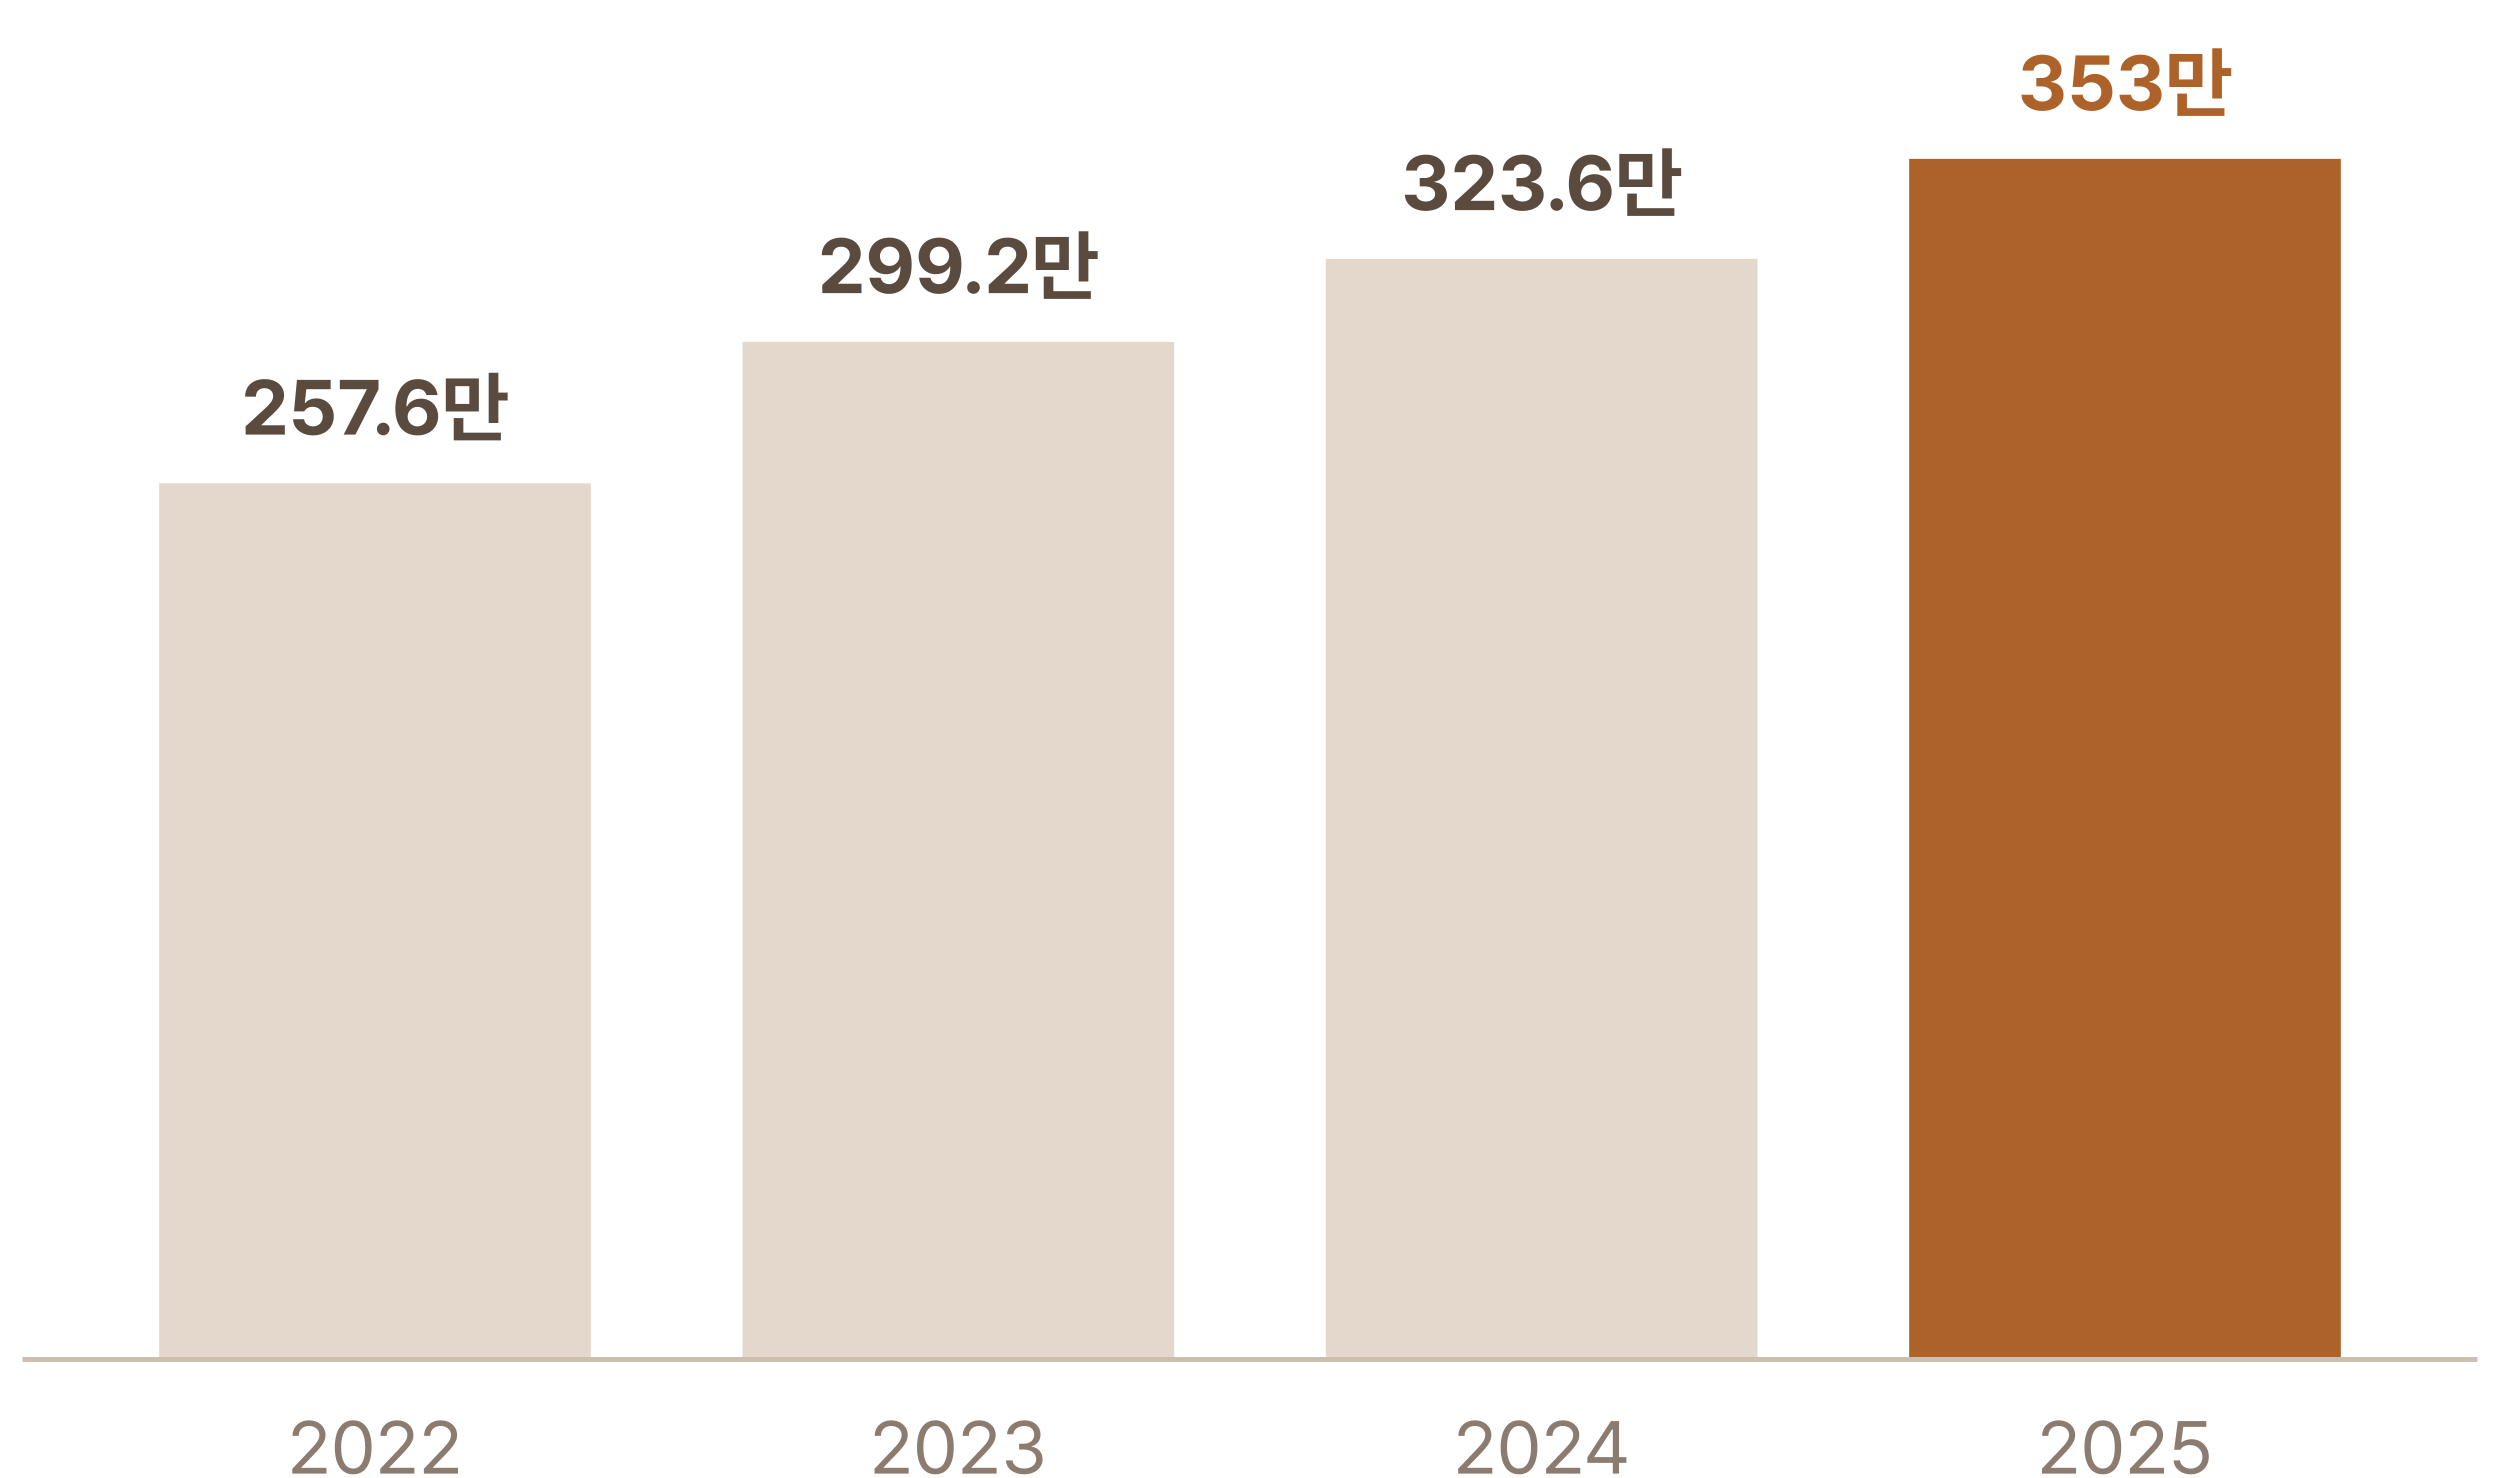
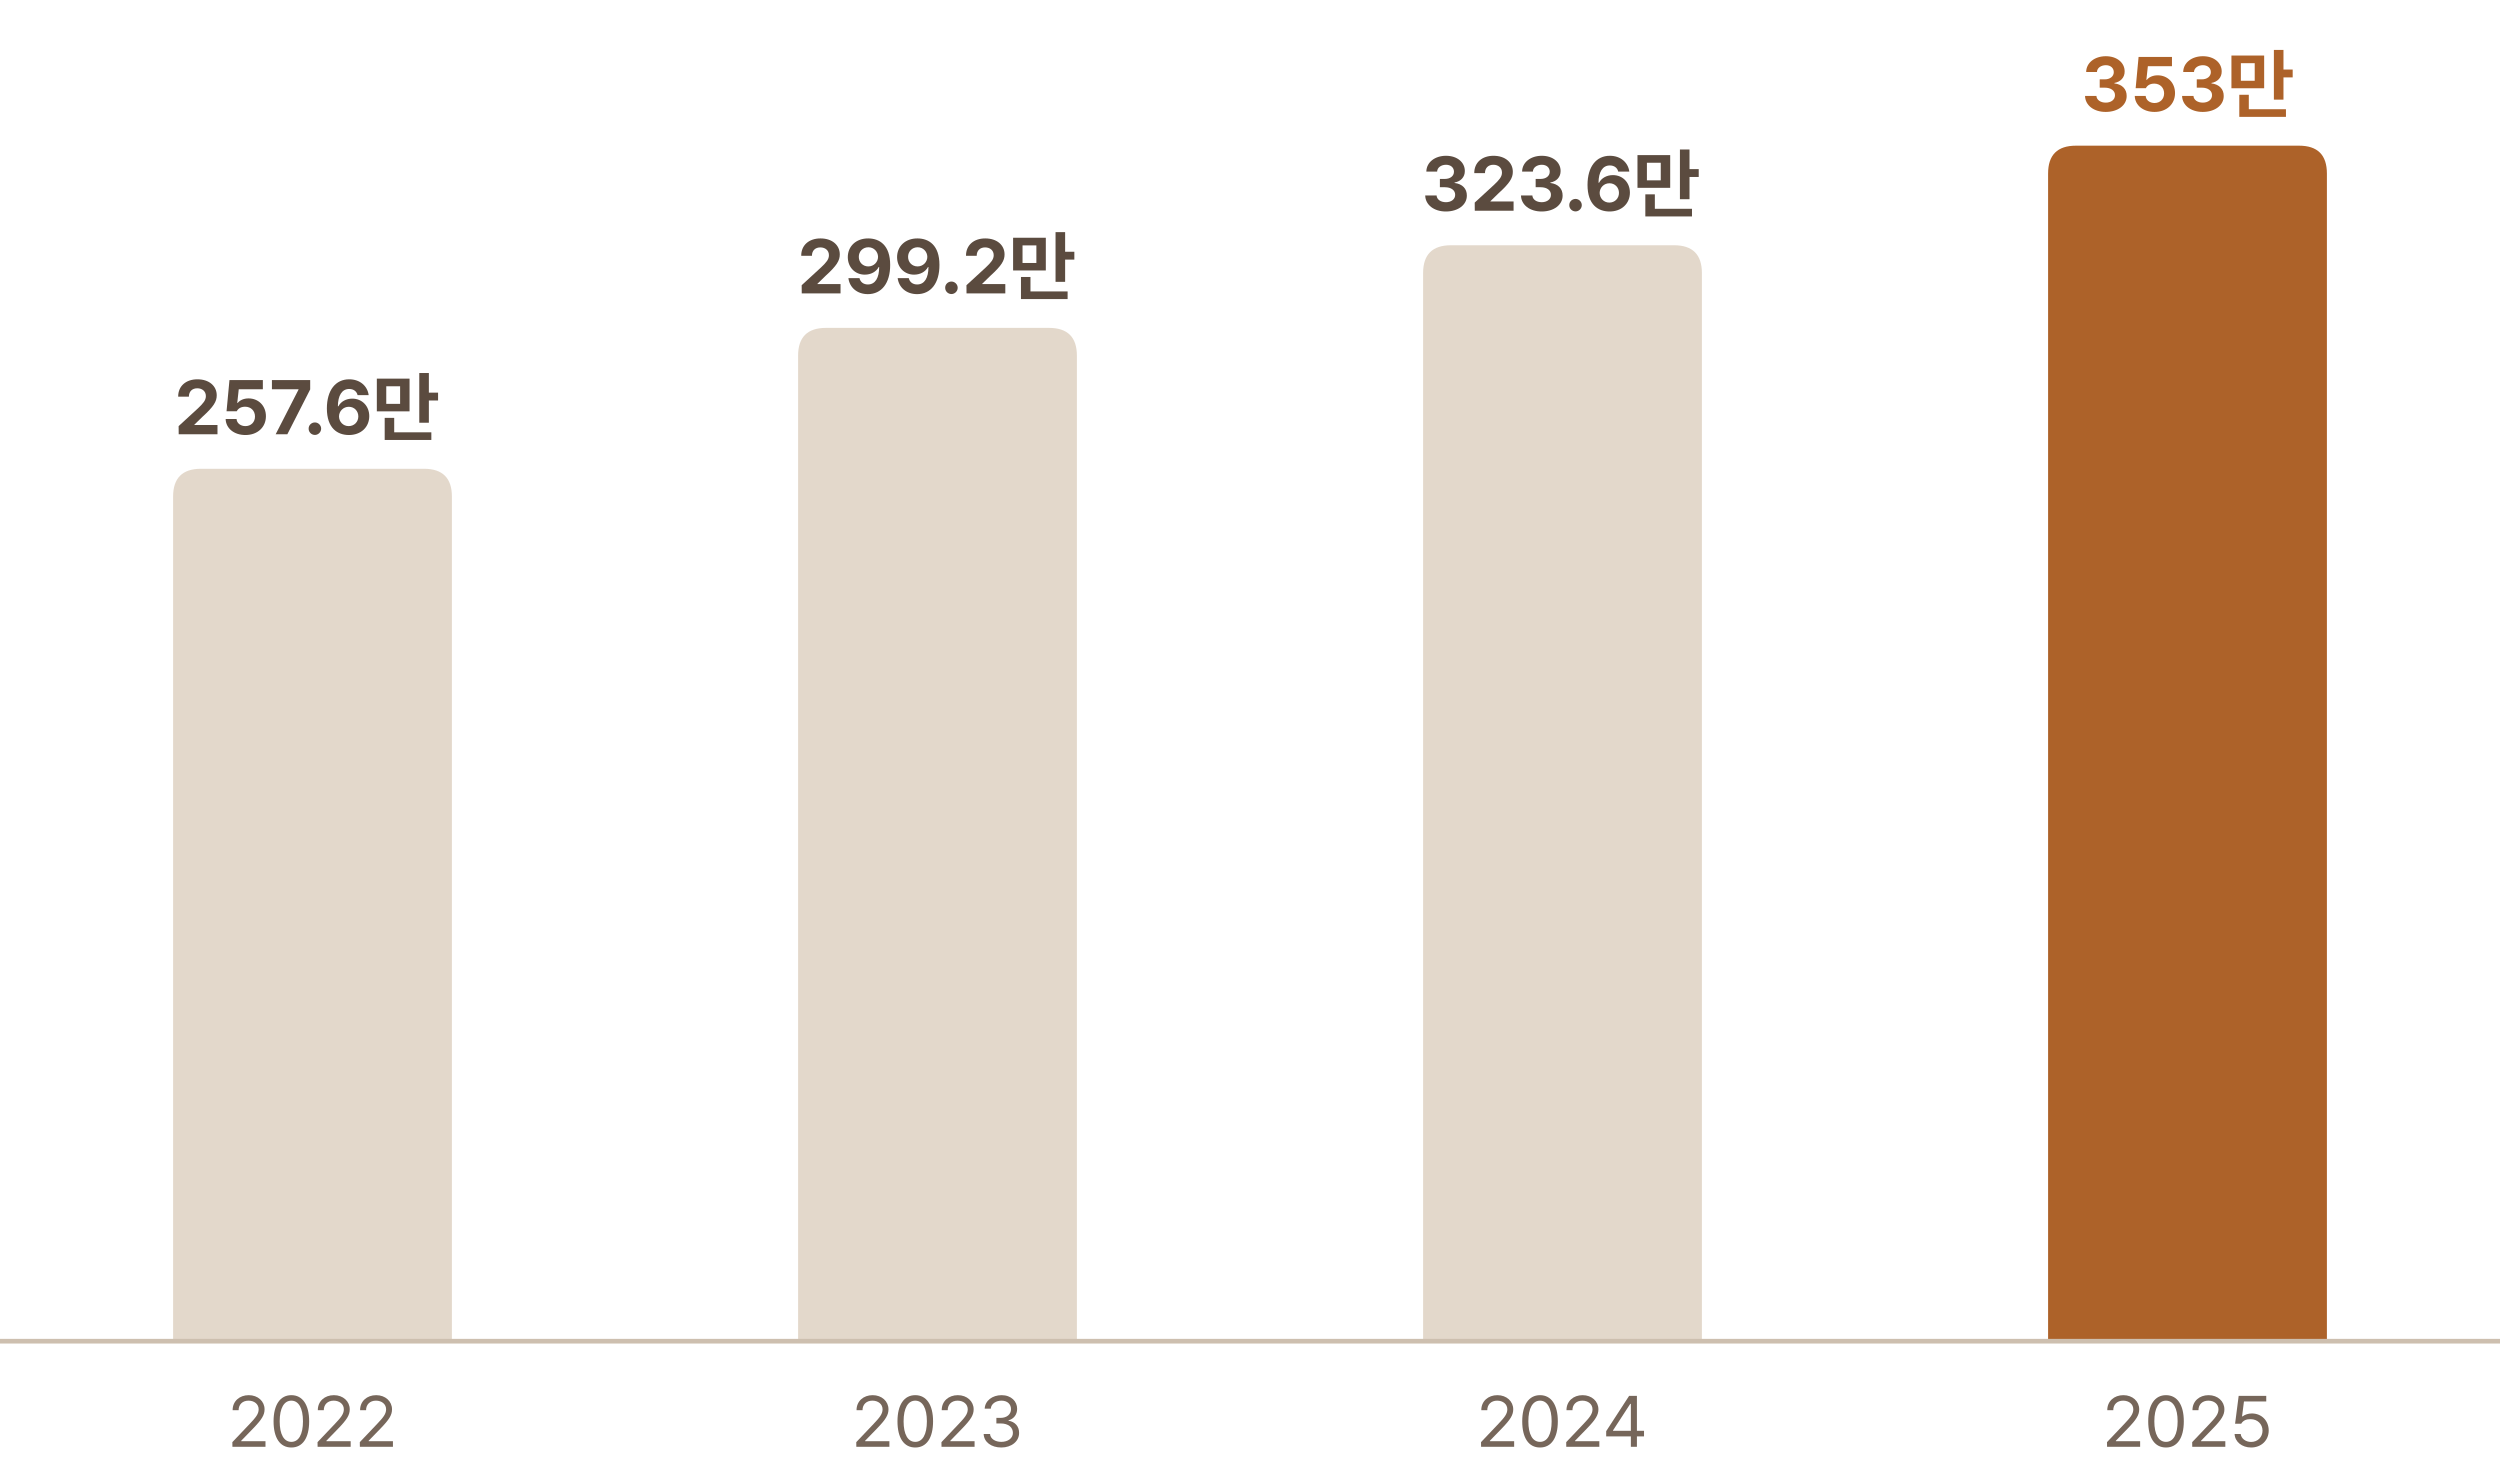
<svg xmlns="http://www.w3.org/2000/svg" xmlns:xlink="http://www.w3.org/1999/xlink" width="403.5pt" height="238.5pt" viewBox="0 0 403.5 238.5" version="1.1">
  <defs>
    <style type="text/css">*{stroke-linejoin: round; stroke-linecap: butt}</style>
  </defs>
  <g id="figure_1">
    <g id="patch_1">
      <path d="M 0 238.5  L 403.5 238.5  L 403.5 0  L 0 0  L 0 238.5  z " style="fill: none" />
    </g>
    <g id="axes_1">
      <g id="patch_2">
-         <path d="M 4.035 219.42  L 399.465 219.42  L 399.465 2.385  L 4.035 2.385  L 4.035 219.42  z " style="fill: none" />
+         <path d="M 32.438 75.66  L 68.438 75.66  Q 72.938 75.66 72.938 80.16  L 72.938 216.469  Q 72.938 216.469 72.938 216.469  L 27.938 216.469  Q 27.938 216.469 27.938 216.469  L 27.938 80.16  Q 27.938 75.66 32.438 75.66  z " clip-path="url(#ped8ef40c5e)" style="fill: #e3d8cb" />
      </g>
-       <g id="matplotlib.axis_1">
-         <g id="xtick_1">
-           <g id="line2d_1" />
-           <g id="text_1">
-             <g style="fill: #8c7c6f" transform="translate(46.38656 237.8399) scale(0.12 -0.12)">
-               <defs>
-                 <path id="Pretendard-Regular-32cb" d="M 425 0  L 3363 0  L 3363 500  L 1206 500  L 1206 538  L 2244 1606  C 3044 2431 3281 2825 3281 3331  C 3281 4038 2694 4588 1875 4588  C 1056 4588 438 4050 444 3250  L 975 3250  C 975 3756 1319 4100 1856 4100  C 2363 4100 2756 3794 2756 3331  C 2756 2913 2500 2606 1963 2038  L 419 413  L 425 0  z " transform="scale(0.015625)" />
-                 <path id="Pretendard-Regular-32c9" d="M 1906 -63  C 2906 -63 3488 781 3488 2263  C 3488 3731 2900 4588 1906 4588  C 913 4588 325 3731 325 2263  C 325 781 900 -63 1906 -63  z M 1906 438  C 1250 438 869 1094 869 2263  C 869 3431 1256 4100 1906 4100  C 2556 4100 2938 3431 2938 2263  C 2938 1094 2556 438 1906 438  z " transform="scale(0.015625)" />
-               </defs>
-               <use xlink:href="#Pretendard-Regular-32cb" />
-               <use xlink:href="#Pretendard-Regular-32c9" transform="translate(58.6875 0)" />
-               <use xlink:href="#Pretendard-Regular-32cb" transform="translate(118.2656 0)" />
-               <use xlink:href="#Pretendard-Regular-32cb" transform="translate(176.9531 0)" />
-             </g>
-           </g>
-         </g>
-         <g id="xtick_2">
-           <g id="line2d_2" />
-           <g id="text_2">
-             <g style="fill: #8c7c6f" transform="translate(140.3547 237.8399) scale(0.12 -0.12)">
-               <defs>
-                 <path id="Pretendard-Regular-32cc" d="M 1988 -63  C 2888 -63 3569 488 3563 1231  C 3569 1806 3206 2225 2619 2319  L 2619 2350  C 3094 2481 3394 2863 3388 3375  C 3394 4025 2869 4588 2006 4588  C 1200 4588 538 4106 506 3388  L 1050 3388  C 1075 3831 1519 4100 2000 4100  C 2513 4100 2844 3794 2844 3344  C 2844 2875 2463 2569 1913 2569  L 1544 2569  L 1544 2075  L 1913 2075  C 2619 2075 3013 1725 3013 1231  C 3013 763 2575 438 1981 438  C 1444 438 1013 706 981 1138  L 413 1138  C 444 419 1088 -63 1988 -63  z " transform="scale(0.015625)" />
-               </defs>
-               <use xlink:href="#Pretendard-Regular-32cb" />
-               <use xlink:href="#Pretendard-Regular-32c9" transform="translate(58.6875 0)" />
-               <use xlink:href="#Pretendard-Regular-32cb" transform="translate(118.2656 0)" />
-               <use xlink:href="#Pretendard-Regular-32cc" transform="translate(176.9531 0)" />
-             </g>
-           </g>
-         </g>
-         <g id="xtick_3">
-           <g id="line2d_3" />
-           <g id="text_3">
-             <g style="fill: #8c7c6f" transform="translate(234.5544 237.8399) scale(0.12 -0.12)">
-               <defs>
-                 <path id="Pretendard-Regular-32cd" d="M 313 925  L 2506 925  L 2506 0  L 3044 0  L 3044 925  L 3675 925  L 3675 1419  L 3044 1419  L 3044 4525  L 2350 4525  L 313 1388  L 313 925  z M 919 1419  L 919 1456  L 2450 3813  L 2506 3813  L 2506 1419  L 919 1419  z " transform="scale(0.015625)" />
-               </defs>
-               <use xlink:href="#Pretendard-Regular-32cb" />
-               <use xlink:href="#Pretendard-Regular-32c9" transform="translate(58.6875 0)" />
-               <use xlink:href="#Pretendard-Regular-32cb" transform="translate(118.2656 0)" />
-               <use xlink:href="#Pretendard-Regular-32cd" transform="translate(175.4375 0)" />
-             </g>
-           </g>
-         </g>
-         <g id="xtick_4">
-           <g id="line2d_4" />
-           <g id="text_4">
-             <g style="fill: #8c7c6f" transform="translate(328.7775 237.8399) scale(0.12 -0.12)">
-               <defs>
-                 <path id="Pretendard-Regular-32ce" d="M 1900 -63  C 2800 -63 3463 569 3463 1444  C 3463 2325 2825 2963 1963 2963  C 1644 2963 1338 2856 1138 2700  L 1094 2700  L 1263 4025  L 3244 4025  L 3244 4525  L 794 4525  L 475 2050  L 1019 2050  C 1188 2344 1481 2463 1863 2456  C 2469 2450 2913 2019 2913 1431  C 2913 863 2488 431 1900 431  C 1413 431 1019 731 975 1138  L 431 1138  C 463 444 1081 -63 1900 -63  z " transform="scale(0.015625)" />
-               </defs>
-               <use xlink:href="#Pretendard-Regular-32cb" />
-               <use xlink:href="#Pretendard-Regular-32c9" transform="translate(58.6875 0)" />
-               <use xlink:href="#Pretendard-Regular-32cb" transform="translate(118.2656 0)" />
-               <use xlink:href="#Pretendard-Regular-32ce" transform="translate(176.9531 0)" />
-             </g>
-           </g>
-         </g>
-       </g>
-       <g id="matplotlib.axis_2" />
      <g id="patch_3">
-         <path d="M 25.689 219.42  L 95.361 219.42  L 95.361 78.009  L 25.689 78.009  z " clip-path="url(#pb1d641658d)" style="fill: #e3d8cb" />
+         <path d="M 133.312 52.921  L 169.312 52.921  Q 173.812 52.921 173.812 57.421  L 173.812 216.469  Q 173.812 216.469 173.812 216.469  L 128.812 216.469  Q 128.812 216.469 128.812 216.469  L 128.812 57.421  Q 128.812 52.921 133.312 52.921  z " clip-path="url(#ped8ef40c5e)" style="fill: #e3d8cb" />
      </g>
      <g id="patch_4">
-         <path d="M 119.84 219.42  L 189.511 219.42  L 189.511 55.173  L 119.84 55.173  z " clip-path="url(#pb1d641658d)" style="fill: #e3d8cb" />
+         <path d="M 234.188 39.583  L 270.188 39.583  Q 274.688 39.583 274.688 44.083  L 274.688 216.469  Q 274.688 216.469 274.688 216.469  L 229.688 216.469  Q 229.688 216.469 229.688 216.469  L 229.688 44.083  Q 229.688 39.583 234.188 39.583  z " clip-path="url(#ped8ef40c5e)" style="fill: #e3d8cb" />
      </g>
      <g id="patch_5">
-         <path d="M 213.989 219.42  L 283.661 219.42  L 283.661 41.778  L 213.989 41.778  z " clip-path="url(#pb1d641658d)" style="fill: #e3d8cb" />
+         <path d="M 335.062 23.512  L 371.062 23.512  Q 375.562 23.512 375.562 28.012  L 375.562 216.469  Q 375.562 216.469 375.562 216.469  L 330.562 216.469  Q 330.562 216.469 330.562 216.469  L 330.562 28.012  Q 330.562 23.512 335.062 23.512  z " clip-path="url(#ped8ef40c5e)" style="fill: #ad6229" />
      </g>
-       <g id="patch_6">
-         <path d="M 308.139 219.42  L 377.81 219.42  L 377.81 25.639  L 308.139 25.639  z " clip-path="url(#pb1d641658d)" style="fill: #ad6229" />
+       <g id="line2d_1">
+         <path d="M 0 216.469  L 403.5 216.469  " clip-path="url(#ped8ef40c5e)" style="fill: none; stroke: #cdbfaf; stroke-width: 0.75" />
      </g>
-       <g id="patch_7">
-         <path d="M 4.035 219.42  L 399.465 219.42  " style="fill: none; stroke: #cdbfaf; stroke-width: 0.8; stroke-linejoin: miter; stroke-linecap: square" />
-       </g>
-       <g id="text_5">
-         <g style="fill: #5b4b3f" transform="translate(38.95469 70.14943) scale(0.125 -0.125)">
+       <g id="text_1">
+         <g style="fill: #5b4b3f" transform="translate(28.15283 70.09113) scale(0.12375 -0.12375)">
          <defs>
            <path id="Pretendard-Bold-32cb" d="M 356 0  L 3594 0  L 3594 775  L 1663 775  L 1663 800  L 2350 1469  C 3281 2313 3531 2738 3531 3250  C 3531 4038 2888 4588 1919 4588  C 963 4588 306 4025 313 3138  L 1206 3138  C 1206 3569 1481 3838 1906 3838  C 2319 3838 2625 3588 2625 3188  C 2625 2831 2400 2581 1975 2175  L 350 681  L 356 0  z " transform="scale(0.015625)" />
            <path id="Pretendard-Bold-32ce" d="M 2019 -63  C 3038 -63 3731 594 3731 1506  C 3731 2375 3113 2994 2281 2994  C 1881 2994 1544 2838 1375 2613  L 1338 2613  L 1463 3756  L 3475 3756  L 3475 4525  L 688 4525  L 444 1919  L 1294 1919  C 1431 2175 1669 2300 2006 2300  C 2481 2294 2819 1963 2819 1481  C 2819 1013 2488 681 2019 681  C 1625 681 1300 919 1281 1275  L 369 1275  C 388 494 1075 -63 2019 -63  z " transform="scale(0.015625)" />
            <path id="Pretendard-Bold-32d0" d="M 531 0  L 1506 0  L 3413 3744  L 3413 4525  L 219 4525  L 219 3756  L 2438 3756  L 2438 3725  L 531 0  z " transform="scale(0.015625)" />
            <path id="Pretendard-Bold-3359" d="M 906 -56  C 1181 -56 1425 181 1425 469  C 1425 756 1181 988 906 988  C 613 988 375 756 381 469  C 375 181 613 -56 906 -56  z " transform="scale(0.015625)" />
            <path id="Pretendard-Bold-32cf" d="M 2106 -63  C 3125 -69 3819 594 3819 1513  C 3819 2363 3213 2975 2400 2975  C 1900 2975 1450 2738 1244 2338  L 1200 2338  C 1206 3225 1531 3781 2144 3781  C 2506 3781 2769 3588 2844 3269  L 3769 3269  C 3675 4013 3056 4588 2144 4588  C 1013 4588 281 3681 281 2156  C 281 500 1169 -56 2106 -63  z M 2100 681  C 1638 681 1300 1044 1294 1488  C 1300 1931 1650 2294 2113 2294  C 2575 2294 2906 1938 2906 1488  C 2906 1031 2563 681 2100 681  z " transform="scale(0.015625)" />
            <path id="Pretendard-Bold-13cc" d="M 3069 4644  L 338 4644  L 338 1913  L 3069 1913  L 3069 4644  z M 1125 4006  L 2281 4006  L 2281 2538  L 1125 2538  L 1125 4006  z M 4681 5113  L 3881 5113  L 3881 963  L 4681 963  L 4681 2819  L 5450 2819  L 5450 3475  L 4681 3475  L 4681 5113  z M 4888 163  L 1788 163  L 1788 1369  L 994 1369  L 994 -475  L 4888 -475  L 4888 163  z " transform="scale(0.015625)" />
          </defs>
          <use xlink:href="#Pretendard-Bold-32cb" />
          <use xlink:href="#Pretendard-Bold-32ce" transform="translate(61.03125 0)" />
          <use xlink:href="#Pretendard-Bold-32d0" transform="translate(123.7344 0)" />
          <use xlink:href="#Pretendard-Bold-3359" transform="translate(169.0938 0)" />
          <use xlink:href="#Pretendard-Bold-32cf" transform="translate(194.4375 0)" />
          <use xlink:href="#Pretendard-Bold-13cc" transform="translate(258.7031 0)" />
        </g>
      </g>
-       <g id="text_6">
-         <g style="fill: #5b4b3f" transform="translate(132.0275 47.31288) scale(0.125 -0.125)">
+       <g id="text_2">
+         <g style="fill: #76665a" transform="translate(36.74066 233.5125) scale(0.11625 -0.11625)">
+           <defs>
+             <path id="Pretendard-Regular-32cb" d="M 425 0  L 3363 0  L 3363 500  L 1206 500  L 1206 538  L 2244 1606  C 3044 2431 3281 2825 3281 3331  C 3281 4038 2694 4588 1875 4588  C 1056 4588 438 4050 444 3250  L 975 3250  C 975 3756 1319 4100 1856 4100  C 2363 4100 2756 3794 2756 3331  C 2756 2913 2500 2606 1963 2038  L 419 413  L 425 0  z " transform="scale(0.015625)" />
+             <path id="Pretendard-Regular-32c9" d="M 1906 -63  C 2906 -63 3488 781 3488 2263  C 3488 3731 2900 4588 1906 4588  C 913 4588 325 3731 325 2263  C 325 781 900 -63 1906 -63  z M 1906 438  C 1250 438 869 1094 869 2263  C 869 3431 1256 4100 1906 4100  C 2556 4100 2938 3431 2938 2263  C 2938 1094 2556 438 1906 438  z " transform="scale(0.015625)" />
+           </defs>
+           <use xlink:href="#Pretendard-Regular-32cb" />
+           <use xlink:href="#Pretendard-Regular-32c9" transform="translate(58.6875 0)" />
+           <use xlink:href="#Pretendard-Regular-32cb" transform="translate(118.2656 0)" />
+           <use xlink:href="#Pretendard-Regular-32cb" transform="translate(176.9531 0)" />
+         </g>
+       </g>
+       <g id="text_3">
+         <g style="fill: #5b4b3f" transform="translate(128.7136 47.35181) scale(0.12375 -0.12375)">
          <defs>
            <path id="Pretendard-Bold-32d2" d="M 2006 4588  C 981 4594 294 3931 294 3019  C 300 2175 900 1563 1713 1563  C 2219 1563 2663 1800 2875 2200  L 2913 2200  C 2913 1294 2588 744 1969 744  C 1606 744 1344 944 1269 1275  L 344 1275  C 438 506 1056 -63 1969 -63  C 3106 -63 3838 844 3831 2381  C 3831 4025 2944 4581 2006 4588  z M 2013 3850  C 2475 3850 2813 3481 2819 3050  C 2819 2613 2463 2250 2006 2250  C 1544 2250 1213 2600 1213 3044  C 1206 3494 1550 3850 2013 3850  z " transform="scale(0.015625)" />
          </defs>
          <use xlink:href="#Pretendard-Bold-32cb" />
          <use xlink:href="#Pretendard-Bold-32d2" transform="translate(61.03125 0)" />
          <use xlink:href="#Pretendard-Bold-32d2" transform="translate(125.2969 0)" />
          <use xlink:href="#Pretendard-Bold-3359" transform="translate(186.6875 0)" />
          <use xlink:href="#Pretendard-Bold-32cb" transform="translate(214.9062 0)" />
          <use xlink:href="#Pretendard-Bold-13cc" transform="translate(275.9375 0)" />
        </g>
      </g>
-       <g id="text_7">
-         <g style="fill: #5b4b3f" transform="translate(226.1521 33.91837) scale(0.125 -0.125)">
+       <g id="text_4">
+         <g style="fill: #76665a" transform="translate(137.4397 233.5125) scale(0.11625 -0.11625)">
+           <defs>
+             <path id="Pretendard-Regular-32cc" d="M 1988 -63  C 2888 -63 3569 488 3563 1231  C 3569 1806 3206 2225 2619 2319  L 2619 2350  C 3094 2481 3394 2863 3388 3375  C 3394 4025 2869 4588 2006 4588  C 1200 4588 538 4106 506 3388  L 1050 3388  C 1075 3831 1519 4100 2000 4100  C 2513 4100 2844 3794 2844 3344  C 2844 2875 2463 2569 1913 2569  L 1544 2569  L 1544 2075  L 1913 2075  C 2619 2075 3013 1725 3013 1231  C 3013 763 2575 438 1981 438  C 1444 438 1013 706 981 1138  L 413 1138  C 444 419 1088 -63 1988 -63  z " transform="scale(0.015625)" />
+           </defs>
+           <use xlink:href="#Pretendard-Regular-32cb" />
+           <use xlink:href="#Pretendard-Regular-32c9" transform="translate(58.6875 0)" />
+           <use xlink:href="#Pretendard-Regular-32cb" transform="translate(118.2656 0)" />
+           <use xlink:href="#Pretendard-Regular-32cc" transform="translate(176.9531 0)" />
+         </g>
+       </g>
+       <g id="text_5">
+         <g style="fill: #5b4b3f" transform="translate(229.4376 34.01433) scale(0.12375 -0.12375)">
          <defs>
            <path id="Pretendard-Bold-32cc" d="M 2031 -63  C 3050 -63 3788 494 3781 1269  C 3788 1831 3419 2238 2756 2319  L 2756 2356  C 3263 2444 3619 2806 3613 3313  C 3619 4031 2988 4588 2044 4588  C 1119 4588 413 4050 400 3269  L 1300 3269  C 1313 3613 1644 3838 2044 3838  C 2444 3838 2706 3600 2706 3256  C 2706 2900 2394 2656 1950 2656  L 1531 2656  L 1531 1963  L 1950 1963  C 2481 1963 2813 1700 2806 1331  C 2813 969 2488 713 2038 713  C 1600 713 1275 938 1256 1275  L 306 1275  C 325 488 1038 -63 2031 -63  z " transform="scale(0.015625)" />
          </defs>
          <use xlink:href="#Pretendard-Bold-32cc" />
          <use xlink:href="#Pretendard-Bold-32cb" transform="translate(63.875 0)" />
          <use xlink:href="#Pretendard-Bold-32cc" transform="translate(124.9062 0)" />
          <use xlink:href="#Pretendard-Bold-3359" transform="translate(186.7344 0)" />
          <use xlink:href="#Pretendard-Bold-32cf" transform="translate(212.0781 0)" />
          <use xlink:href="#Pretendard-Bold-13cc" transform="translate(276.3438 0)" />
        </g>
      </g>
-       <g id="text_8">
-         <g style="fill: #ad6229" transform="translate(325.6703 17.77908) scale(0.125 -0.125)">
+       <g id="text_6">
+         <g style="fill: #76665a" transform="translate(238.275 233.5125) scale(0.11625 -0.11625)">
+           <defs>
+             <path id="Pretendard-Regular-32cd" d="M 313 925  L 2506 925  L 2506 0  L 3044 0  L 3044 925  L 3675 925  L 3675 1419  L 3044 1419  L 3044 4525  L 2350 4525  L 313 1388  L 313 925  z M 919 1419  L 919 1456  L 2450 3813  L 2506 3813  L 2506 1419  L 919 1419  z " transform="scale(0.015625)" />
+           </defs>
+           <use xlink:href="#Pretendard-Regular-32cb" />
+           <use xlink:href="#Pretendard-Regular-32c9" transform="translate(58.6875 0)" />
+           <use xlink:href="#Pretendard-Regular-32cb" transform="translate(118.2656 0)" />
+           <use xlink:href="#Pretendard-Regular-32cd" transform="translate(175.4375 0)" />
+         </g>
+       </g>
+       <g id="text_7">
+         <g style="fill: #ad6229" transform="translate(335.9321 17.94375) scale(0.12375 -0.12375)">
          <use xlink:href="#Pretendard-Bold-32cc" />
          <use xlink:href="#Pretendard-Bold-32ce" transform="translate(63.875 0)" />
          <use xlink:href="#Pretendard-Bold-32cc" transform="translate(126.5781 0)" />
          <use xlink:href="#Pretendard-Bold-13cc" transform="translate(190.4531 0)" />
        </g>
      </g>
+       <g id="text_8">
+         <g style="fill: #76665a" transform="translate(339.3089 233.5125) scale(0.11625 -0.11625)">
+           <defs>
+             <path id="Pretendard-Regular-32ce" d="M 1900 -63  C 2800 -63 3463 569 3463 1444  C 3463 2325 2825 2963 1963 2963  C 1644 2963 1338 2856 1138 2700  L 1094 2700  L 1263 4025  L 3244 4025  L 3244 4525  L 794 4525  L 475 2050  L 1019 2050  C 1188 2344 1481 2463 1863 2456  C 2469 2450 2913 2019 2913 1431  C 2913 863 2488 431 1900 431  C 1413 431 1019 731 975 1138  L 431 1138  C 463 444 1081 -63 1900 -63  z " transform="scale(0.015625)" />
+           </defs>
+           <use xlink:href="#Pretendard-Regular-32cb" />
+           <use xlink:href="#Pretendard-Regular-32c9" transform="translate(58.6875 0)" />
+           <use xlink:href="#Pretendard-Regular-32cb" transform="translate(118.2656 0)" />
+           <use xlink:href="#Pretendard-Regular-32ce" transform="translate(176.9531 0)" />
+         </g>
+       </g>
    </g>
  </g>
  <defs>
-     <clipPath id="pb1d641658d">
-       <rect x="4.035" y="2.385" width="395.43" height="217.035" />
+     <clipPath id="ped8ef40c5e">
+       <rect x="0" y="0" width="403.5" height="238.5" />
    </clipPath>
  </defs>
</svg>
